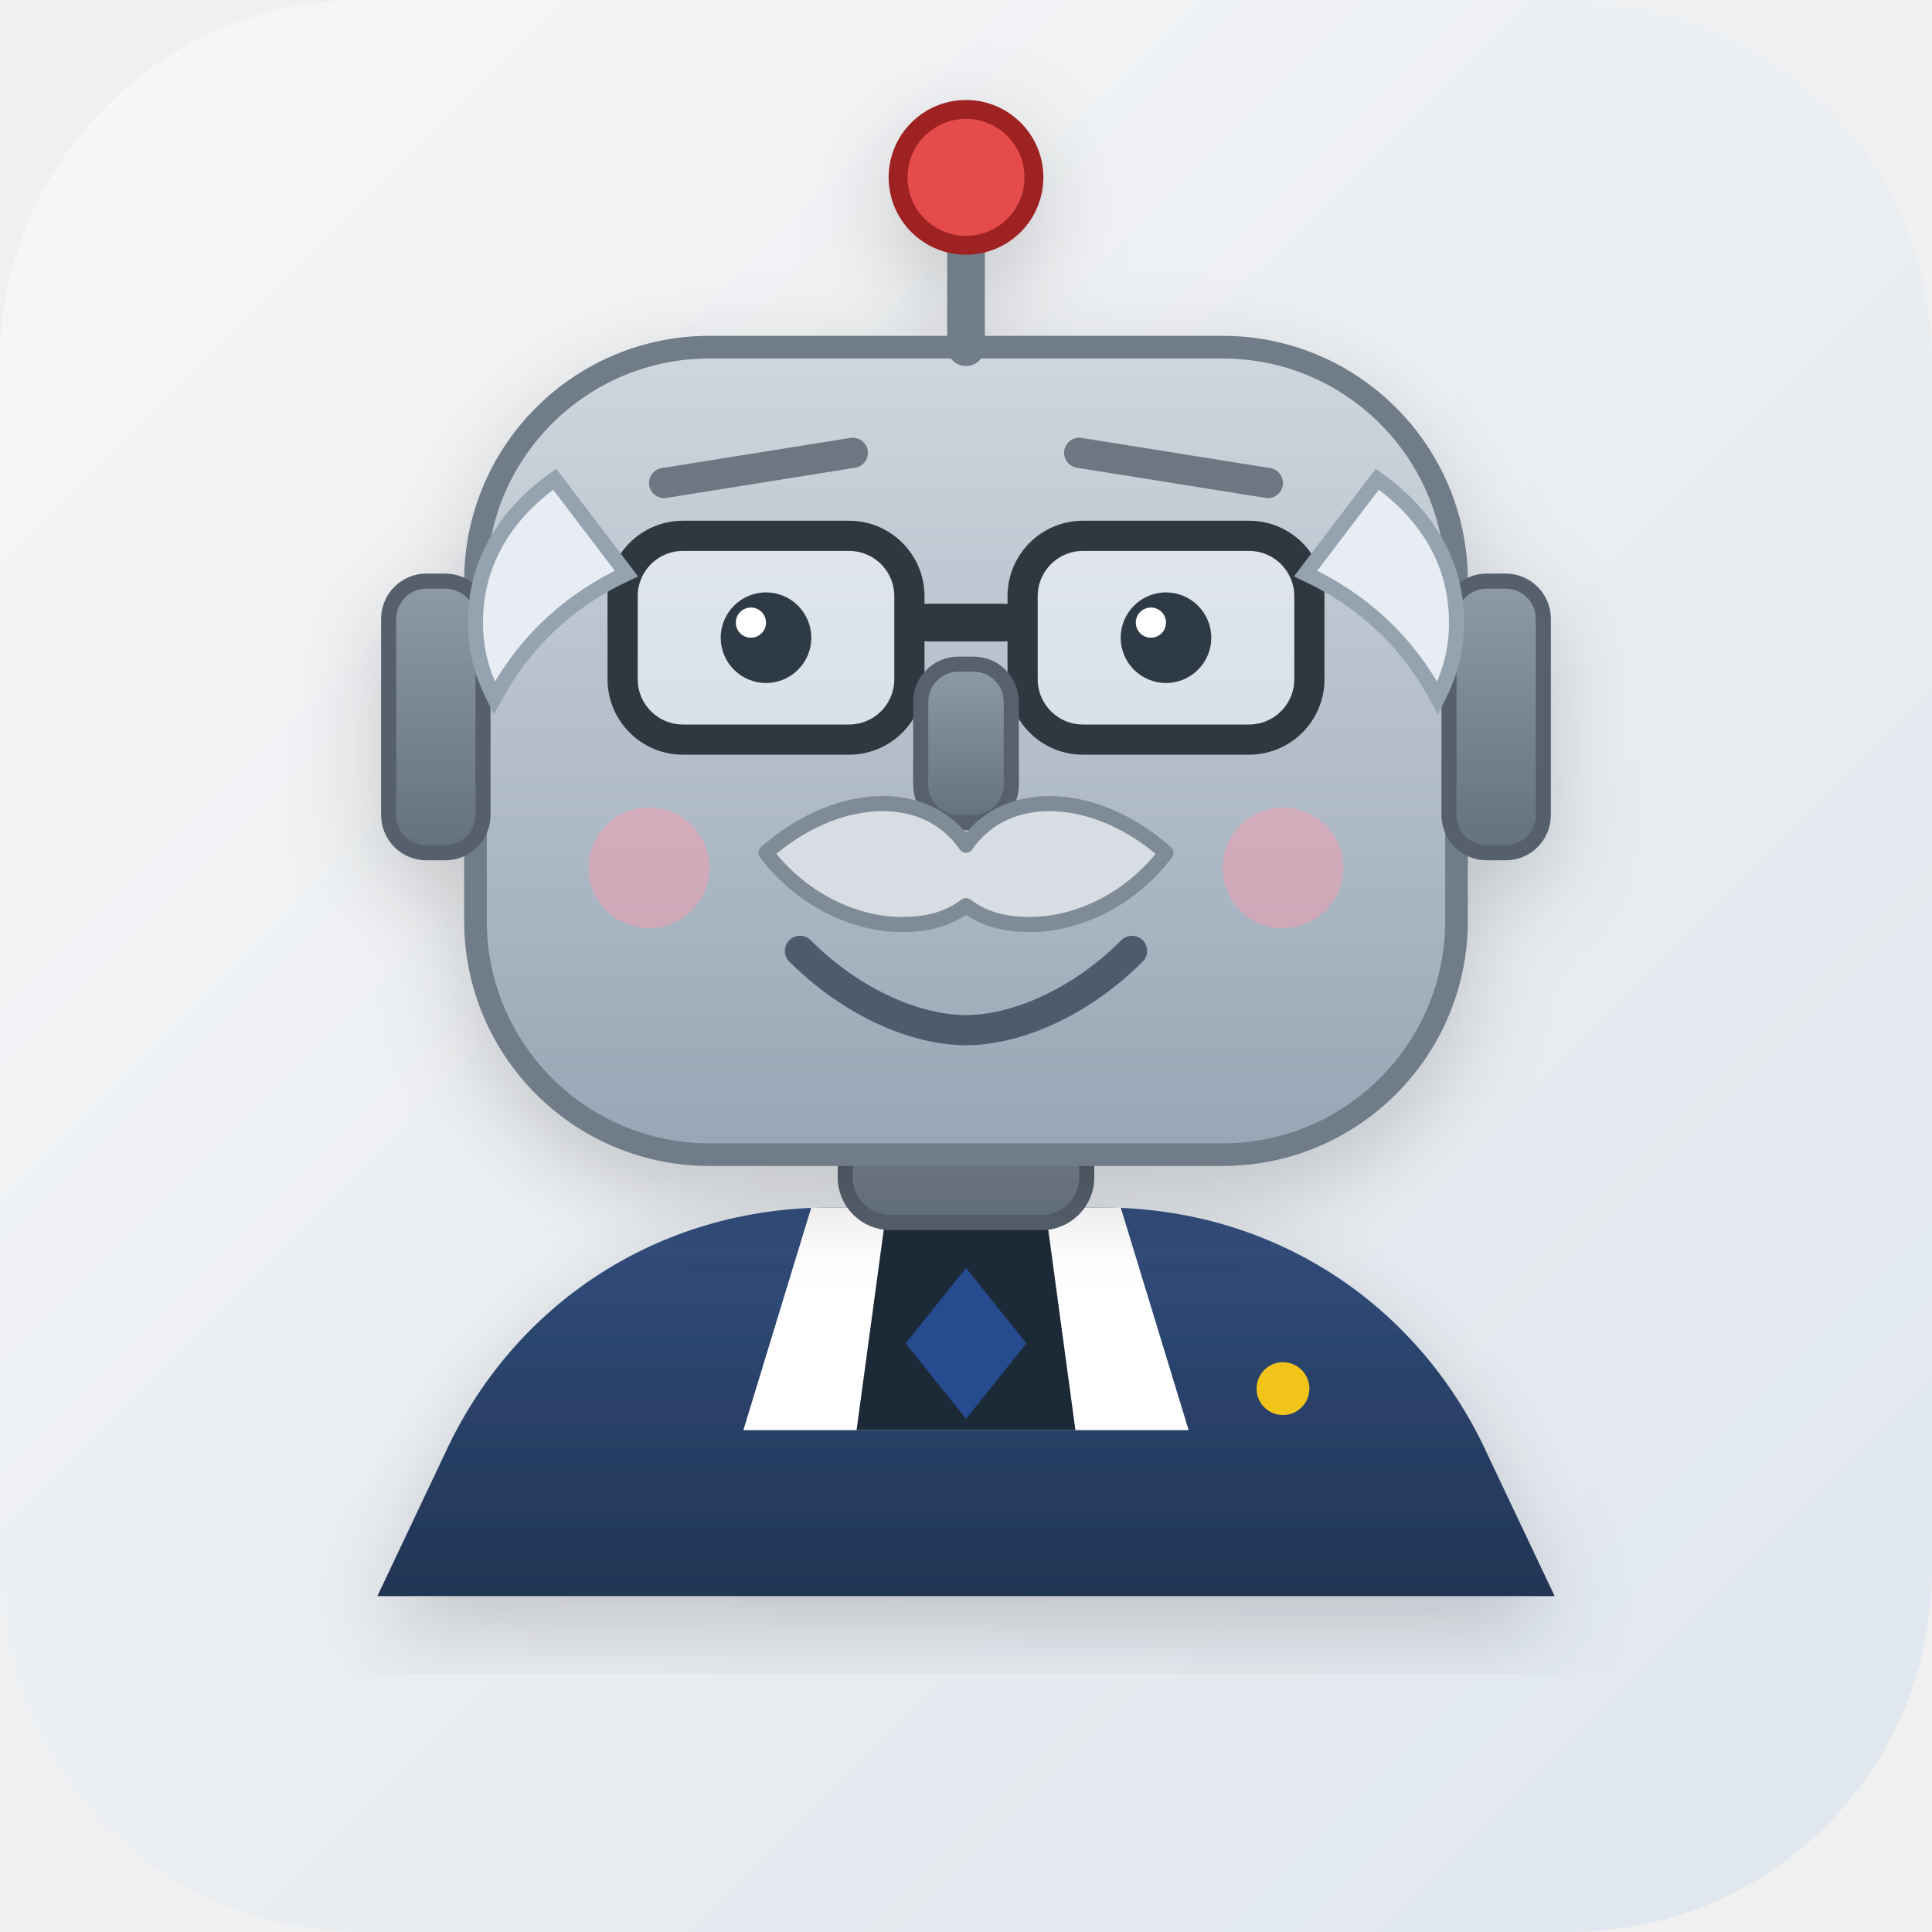
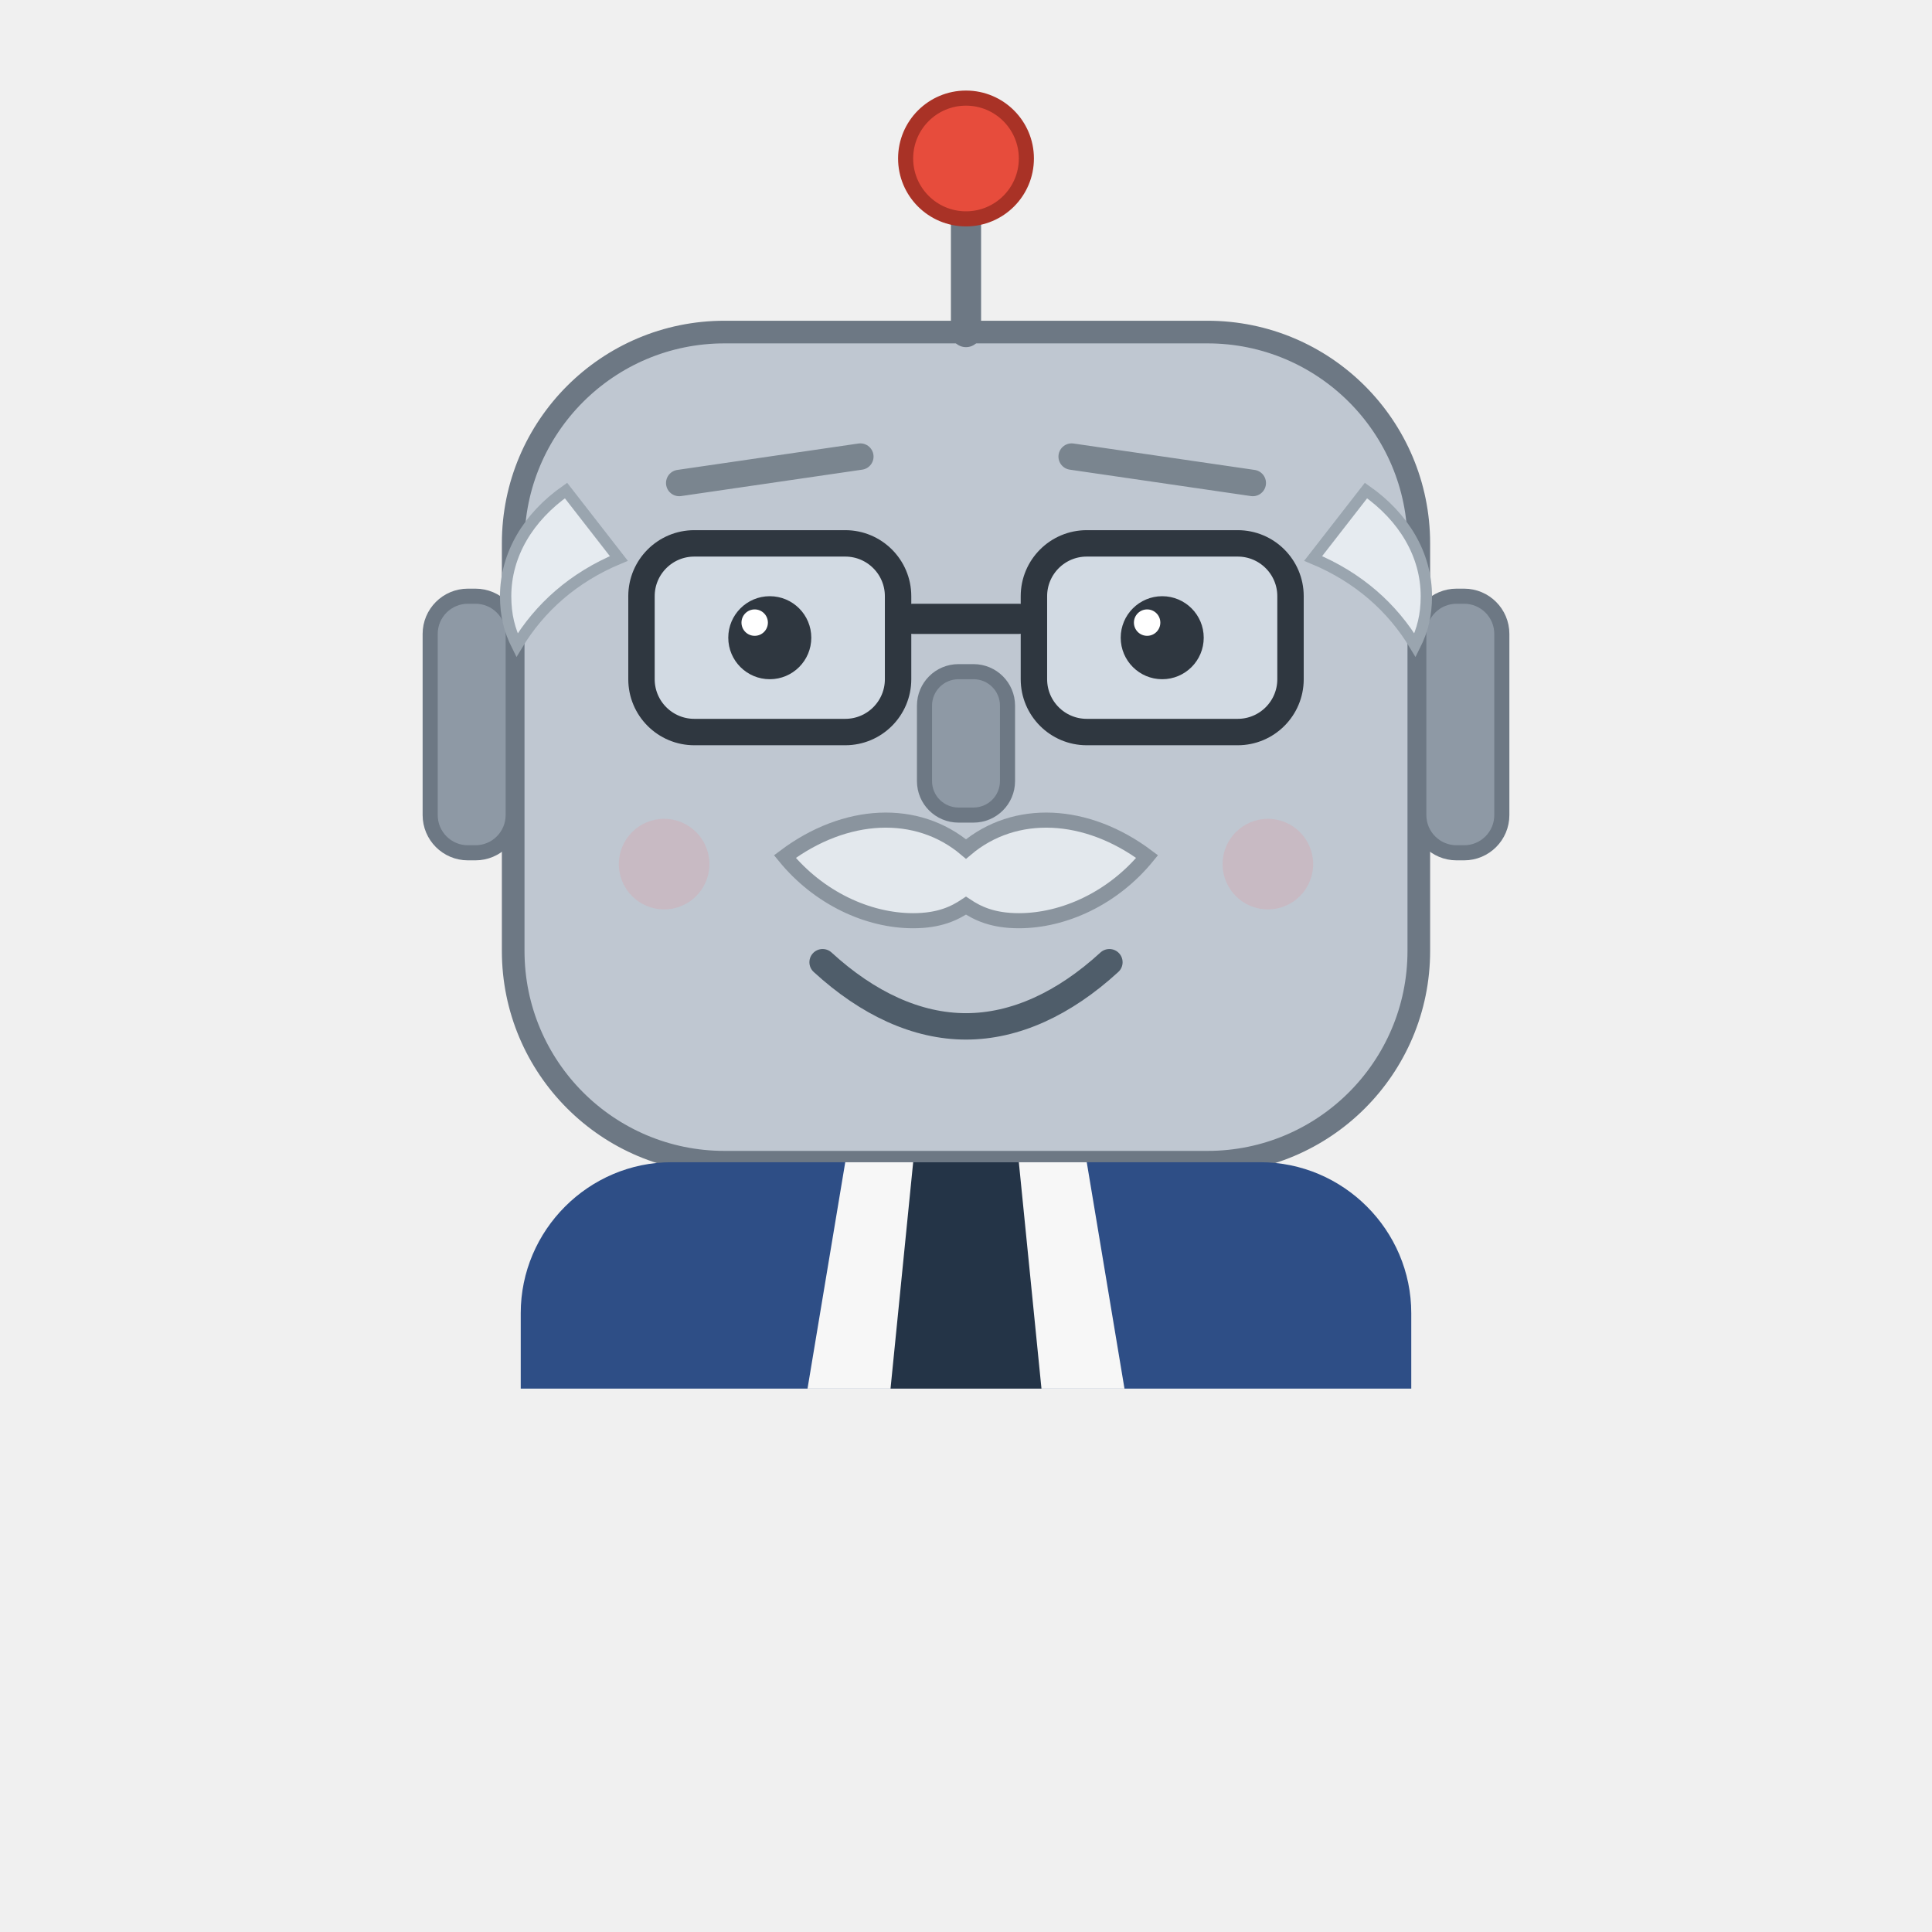
<svg xmlns="http://www.w3.org/2000/svg" width="512" height="512" viewBox="0 0 512 512" role="img" aria-label="Emoji-style robot inspired by Claudio Ranieri">
-   <defs>
-     <linearGradient id="bg" x1="0" y1="0" x2="1" y2="1">
-       <stop offset="0%" stop-color="#f7f7f7" />
-       <stop offset="100%" stop-color="#dfe6ee" />
-     </linearGradient>
-     <linearGradient id="metal" x1="0" y1="0" x2="0" y2="1">
-       <stop offset="0%" stop-color="#cfd6de" />
-       <stop offset="100%" stop-color="#97a6b5" />
-     </linearGradient>
-     <linearGradient id="metalDark" x1="0" y1="0" x2="0" y2="1">
-       <stop offset="0%" stop-color="#8e9aa7" />
-       <stop offset="100%" stop-color="#64717d" />
-     </linearGradient>
-     <linearGradient id="blueSuit" x1="0" y1="0" x2="0" y2="1">
-       <stop offset="0%" stop-color="#324e7d" />
-       <stop offset="100%" stop-color="#213554" />
-     </linearGradient>
-     <filter id="shadow" x="-20%" y="-20%" width="140%" height="140%">
-       <feDropShadow dx="0" dy="8" stdDeviation="12" flood-color="#000000" flood-opacity="0.18" />
-     </filter>
-   </defs>
-   <rect width="512" height="512" rx="96" fill="url(#bg)" />
-   <g filter="url(#shadow)">
-     <path d="M118 385c18-39 56-65 102-65h72c46 0 84 26 102 65l18 38H100z" fill="url(#blueSuit)" />
-     <path d="M215 320h82l18 59h-118z" fill="#ffffff" />
-     <path d="M235 320h42l8 59h-58z" fill="#1e2a38" />
-     <polygon points="256,336 272,356 256,376 240,356" fill="#274b8f" />
-   </g>
-   <rect x="224" y="294" width="64" height="30" rx="12" fill="url(#metalDark)" stroke="#56616d" stroke-width="4" />
-   <g filter="url(#shadow)">
-     <rect x="126" y="92" width="260" height="214" rx="62" fill="url(#metal)" stroke="#6f7c88" stroke-width="6" />
-     <line x1="256" y1="60" x2="256" y2="92" stroke="#6f7c88" stroke-width="10" stroke-linecap="round" />
-     <circle cx="256" cy="47" r="18" fill="#e64b4b" stroke="#9e2323" stroke-width="5" />
-     <rect x="103" y="154" width="25" height="72" rx="10" fill="url(#metalDark)" stroke="#56616d" stroke-width="4" />
-     <rect x="384" y="154" width="25" height="72" rx="10" fill="url(#metalDark)" stroke="#56616d" stroke-width="4" />
-   </g>
-   <g>
-     <rect x="165" y="142" width="76" height="54" rx="16" fill="#f7fbff" fill-opacity="0.55" stroke="#2f3740" stroke-width="8" />
-     <rect x="271" y="142" width="76" height="54" rx="16" fill="#f7fbff" fill-opacity="0.55" stroke="#2f3740" stroke-width="8" />
-     <rect x="241" y="160" width="30" height="10" rx="5" fill="#2f3740" />
-   </g>
-   <g>
-     <circle cx="203" cy="169" r="12" fill="#2e3a46" />
-     <circle cx="309" cy="169" r="12" fill="#2e3a46" />
-     <circle cx="199" cy="165" r="4" fill="#ffffff" />
-     <circle cx="305" cy="165" r="4" fill="#ffffff" />
-   </g>
-   <g stroke="#6d7782" stroke-width="8" stroke-linecap="round">
-     <line x1="176" y1="128" x2="226" y2="120" />
-     <line x1="286" y1="120" x2="336" y2="128" />
-   </g>
-   <rect x="244" y="176" width="24" height="42" rx="10" fill="url(#metalDark)" stroke="#56616d" stroke-width="4" />
-   <g>
-     <path d="M203 226c18-16 42-18 53-2 11-16 35-14 53 2-9 12-23 19-36 19-8 0-13-2-17-5-4 3-9 5-17 5-13 0-27-7-36-19z" fill="#d7dde3" stroke="#7f8b96" stroke-width="4" stroke-linejoin="round" />
-   </g>
-   <path d="M212 252c14 14 31 21 44 21s30-7 44-21" fill="none" stroke="#4c5c6b" stroke-width="8" stroke-linecap="round" />
-   <circle cx="172" cy="230" r="16" fill="#ff9cad" fill-opacity="0.45" />
-   <circle cx="340" cy="230" r="16" fill="#ff9cad" fill-opacity="0.45" />
-   <g fill="#e7edf2" stroke="#95a2af" stroke-width="4">
-     <path d="M147 127c-14 10-21 23-21 38 0 8 2 14 5 20 8-15 20-26 35-33z" />
-     <path d="M365 127c14 10 21 23 21 38 0 8-2 14-5 20-8-15-20-26-35-33z" />
-   </g>
-   <circle cx="340" cy="368" r="7" fill="#f0c419" />
+   <rect x="136" y="88" width="240" height="220" rx="56" fill="#BFC7D1" stroke="#6D7884" stroke-width="6" />
+   <line x1="256" y1="58" x2="256" y2="88" stroke="#6D7884" stroke-width="8" stroke-linecap="round" />
+   <circle cx="256" cy="42" r="16" fill="#E74C3C" stroke="#A93226" stroke-width="4" />
+   <rect x="114" y="158" width="22" height="68" rx="10" fill="#8E99A5" stroke="#6D7884" stroke-width="4" />
+   <rect x="376" y="158" width="22" height="68" rx="10" fill="#8E99A5" stroke="#6D7884" stroke-width="4" />
+   <rect x="170" y="144" width="68" height="50" rx="14" fill="#EAF2F8" fill-opacity="0.45" stroke="#2F3740" stroke-width="7" />
+   <rect x="274" y="144" width="68" height="50" rx="14" fill="#EAF2F8" fill-opacity="0.45" stroke="#2F3740" stroke-width="7" />
+   <rect x="238" y="160" width="36" height="8" rx="4" fill="#2F3740" />
+   <line x1="180" y1="128" x2="228" y2="121" stroke="#7A858F" stroke-width="7" stroke-linecap="round" />
+   <line x1="284" y1="121" x2="332" y2="128" stroke="#7A858F" stroke-width="7" stroke-linecap="round" />
+   <circle cx="204" cy="169" r="11" fill="#2F3740" />
+   <circle cx="308" cy="169" r="11" fill="#2F3740" />
+   <circle cx="200" cy="165" r="3.5" fill="#fff" />
+   <circle cx="304" cy="165" r="3.5" fill="#fff" />
+   <rect x="245" y="178" width="22" height="38" rx="9" fill="#8E99A5" stroke="#6D7884" stroke-width="4" />
+   <path d="M208 227c16-12 35-13 48-2c13-11 32-10 48 2c-9 11-22 17-34 17c-7 0-11-2-14-4c-3 2-7 4-14 4c-12 0-25-6-34-17z" fill="#E3E8ED" stroke="#8A949E" stroke-width="4" />
+   <path d="M218 255c12 11 25 17 38 17s26-6 38-17" fill="none" stroke="#4F5D6A" stroke-width="7" stroke-linecap="round" />
+   <circle cx="176" cy="229" r="12" fill="#D9A0AA" fill-opacity="0.35" />
+   <circle cx="336" cy="229" r="12" fill="#D9A0AA" fill-opacity="0.35" />
+   <path d="M150 130c-10 7-16 17-16 28c0 5 1 9 3 13c6-10 15-18 27-23z" fill="#E6EBF0" stroke="#9AA5AF" stroke-width="3" />
+   <path d="M362 130c10 7 16 17 16 28c0 5-1 9-3 13c-6-10-15-18-27-23z" fill="#E6EBF0" stroke="#9AA5AF" stroke-width="3" />
+   <path d="M178 308h156c22 0 40 18 40 40v20H138v-20c0-22 18-40 40-40z" fill="#2E4E86" />
+   <path d="M224 308h64l10 60h-84z" fill="#F7F7F7" />
+   <path d="M242 308h28l6 60h-40z" fill="#243447" />
</svg>
